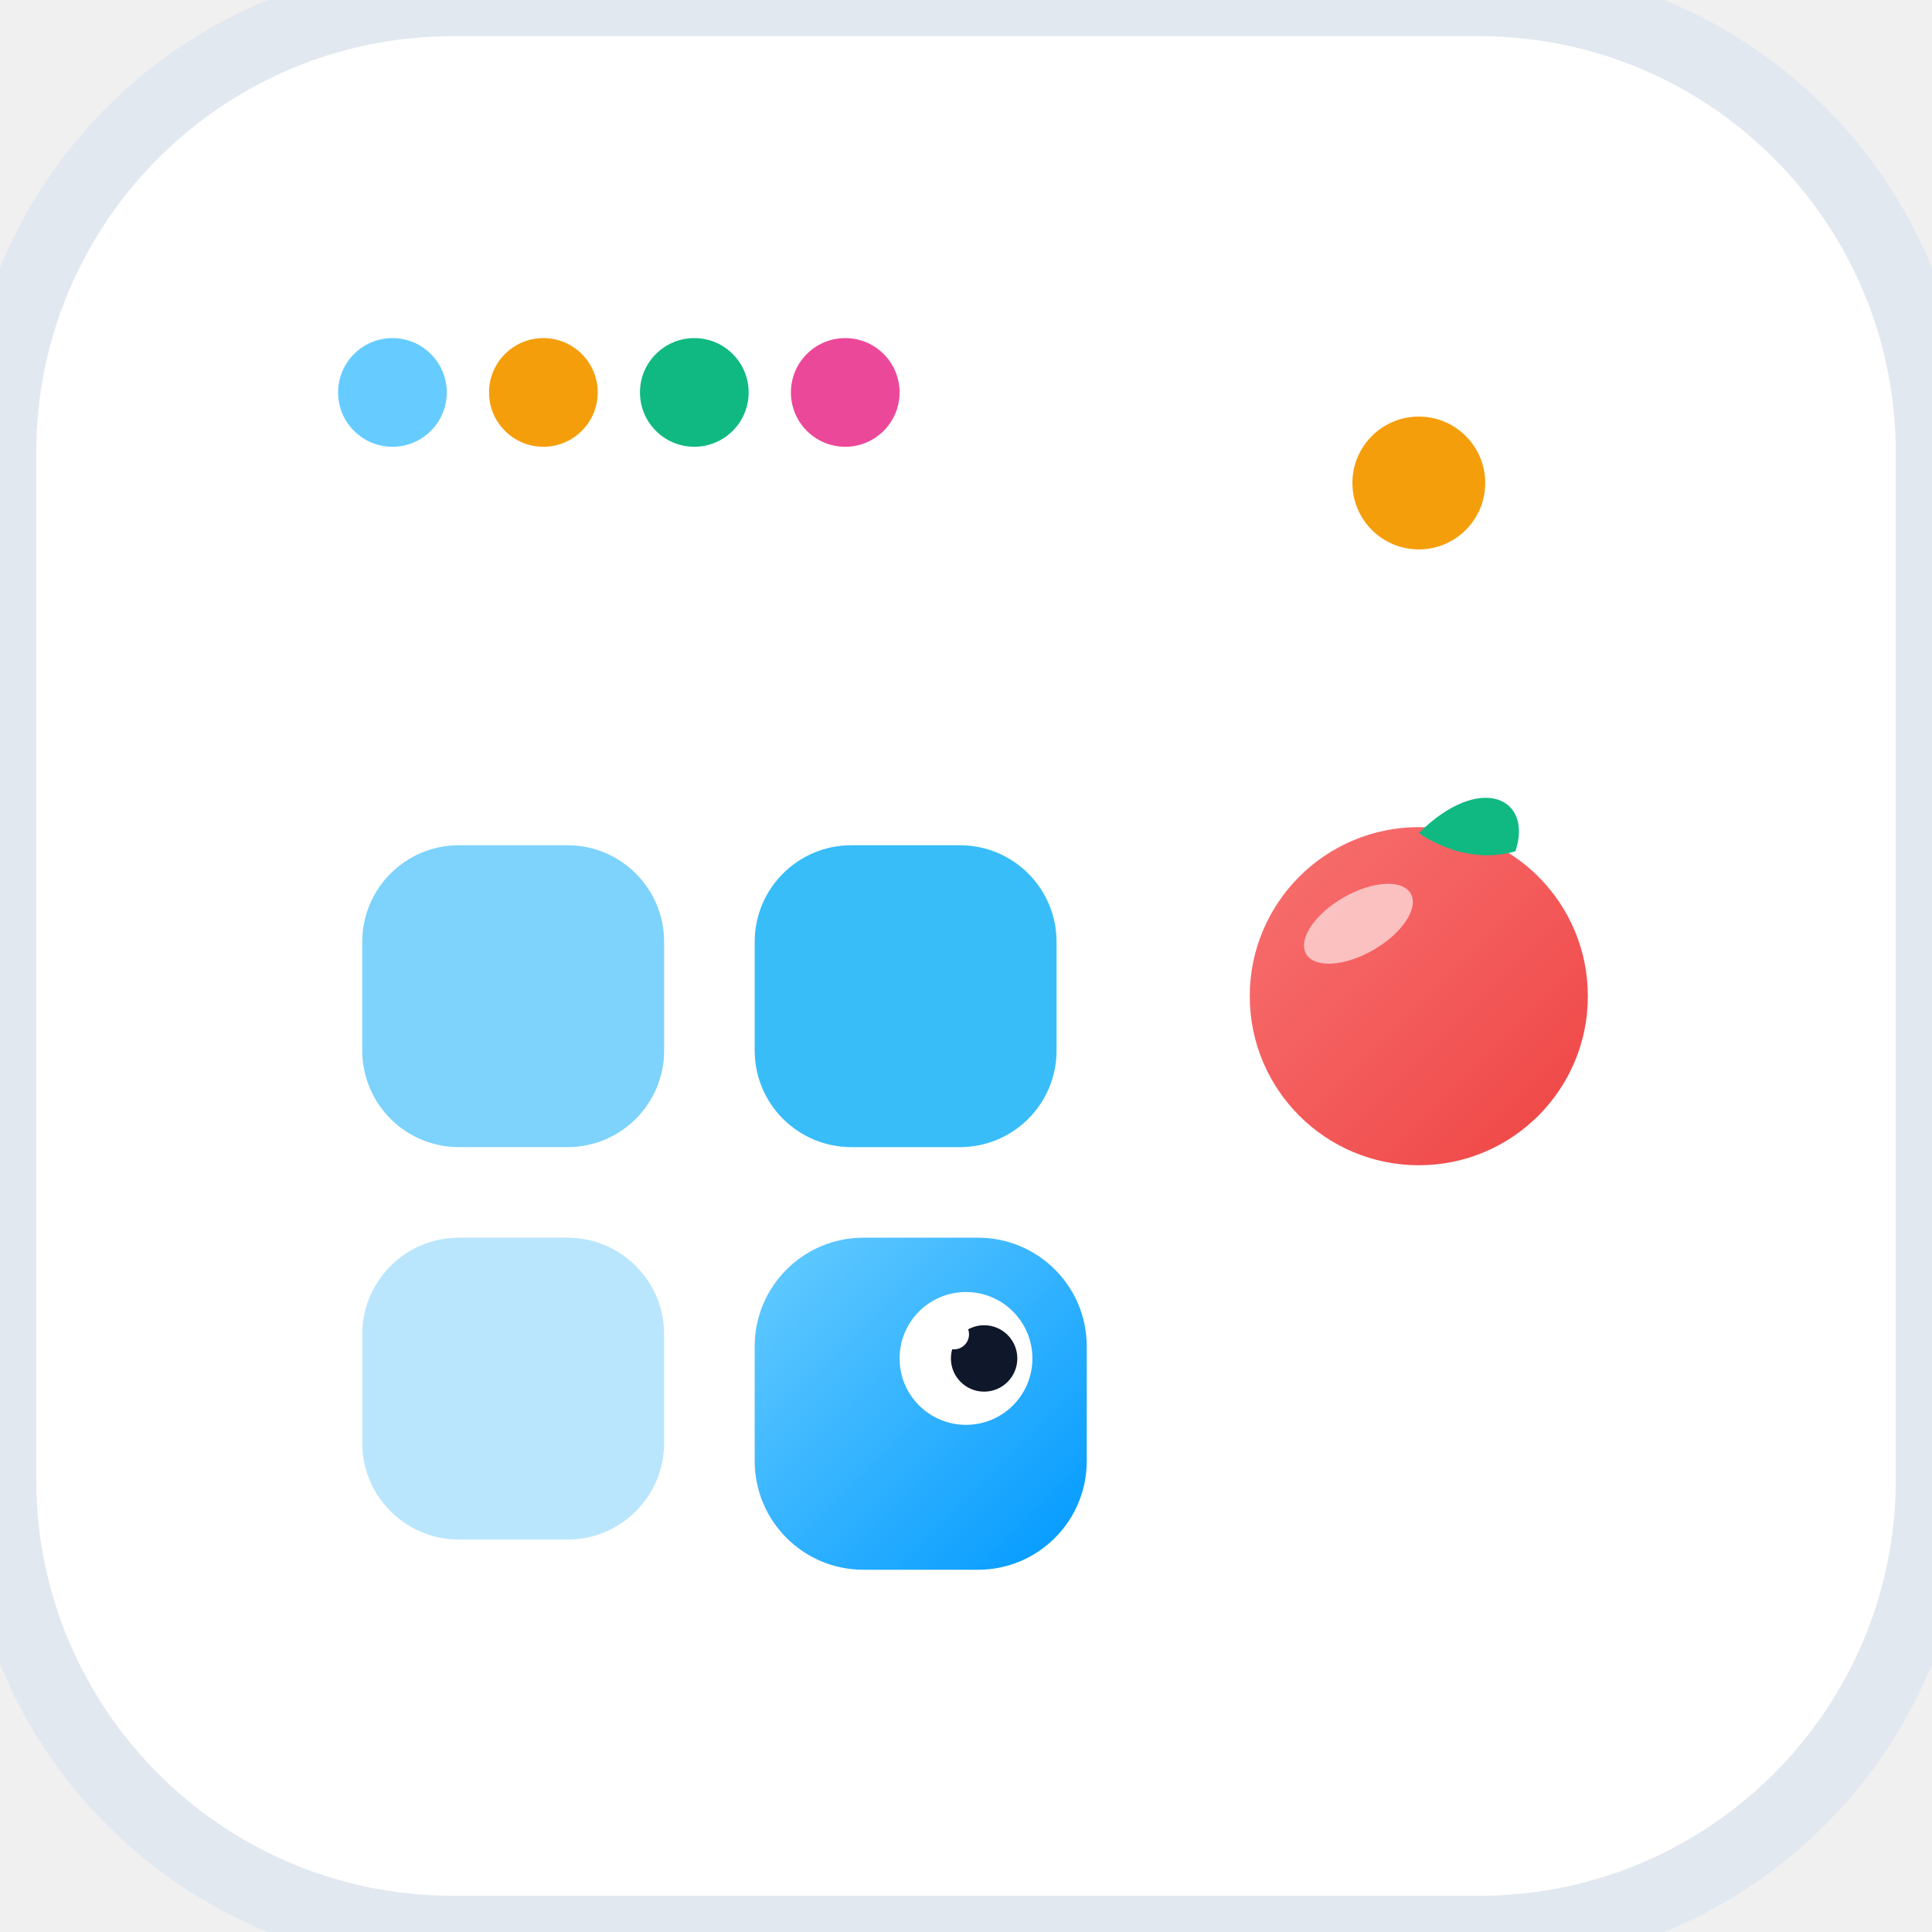
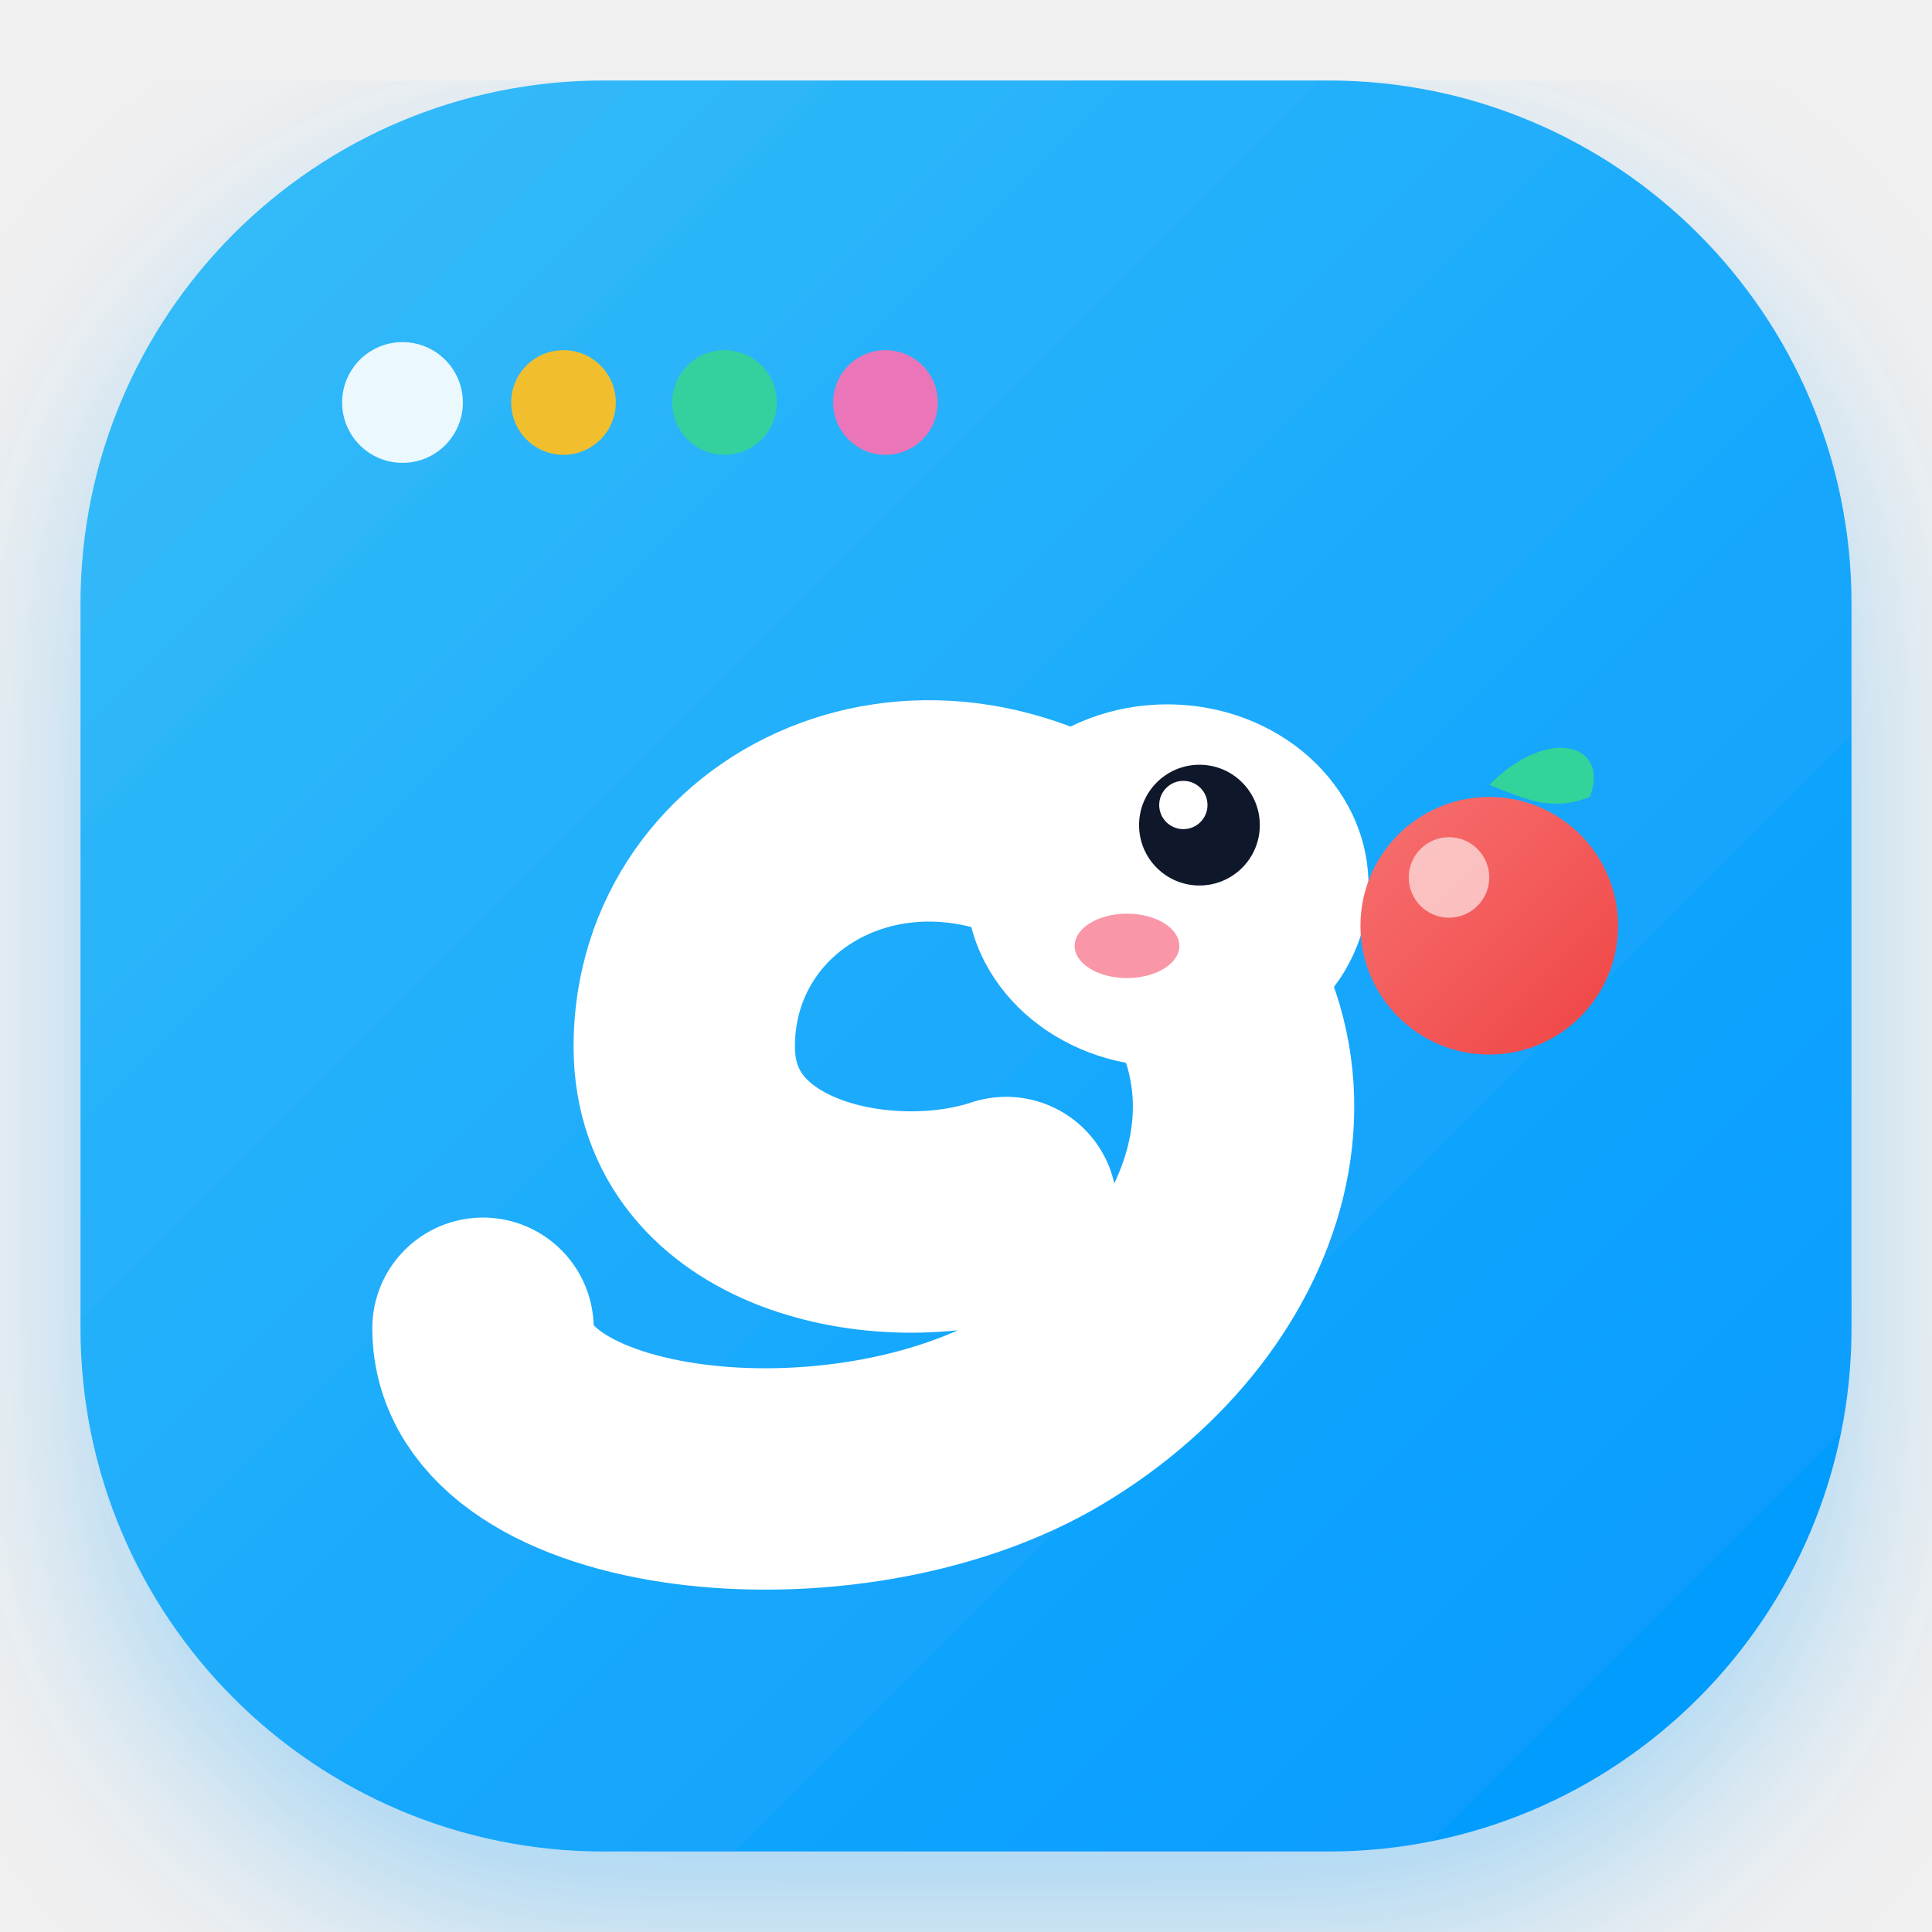
- <svg xmlns="http://www.w3.org/2000/svg" viewBox="0 0 32 32" width="32" height="32" version="1.1">
+ <svg xmlns="http://www.w3.org/2000/svg" viewBox="0 0 48 48" width="48" height="48" version="1.1">
  <defs>
-     <linearGradient id="ncuCyanGrad" x1="0%" y1="0%" x2="100%" y2="100%">
-       <stop offset="0%" stop-color="#66CCFF" />
+     <linearGradient id="ncuBaseGrad" x1="0%" y1="0%" x2="100%" y2="100%">
+       <stop offset="0%" stop-color="#38BDF8" />
      <stop offset="100%" stop-color="#0099FF" />
    </linearGradient>
-     <linearGradient id="appleRedGrad" x1="0%" y1="0%" x2="100%" y2="100%">
+     <filter id="ncuSoftShadow" x="-10%" y="-10%" width="125%" height="125%">
+       <feDropShadow dx="0" dy="2" stdDeviation="2.5" flood-color="#0099FF" flood-opacity="0.32" />
+     </filter>
+     <linearGradient id="appleGrad" x1="0%" y1="0%" x2="100%" y2="100%">
      <stop offset="0%" stop-color="#F87171" />
      <stop offset="100%" stop-color="#EF4444" />
    </linearGradient>
  </defs>
-   <rect width="32" height="32" rx="7.5" fill="#FFFFFF" stroke="#E2E8F0" stroke-width="1.2" />
-   <circle cx="6.5" cy="6.5" r="0.9" fill="#66CCFF" />
-   <circle cx="9.0" cy="6.5" r="0.9" fill="#F59E0B" />
-   <circle cx="11.5" cy="6.5" r="0.9" fill="#10B981" />
-   <circle cx="14.0" cy="6.5" r="0.9" fill="#EC4899" />
-   <rect x="6.0" y="20.5" width="5.0" height="5.0" rx="1.6" fill="#BAE6FD" />
-   <rect x="6.0" y="14.0" width="5.0" height="5.0" rx="1.6" fill="#7DD3FC" />
-   <rect x="12.5" y="14.0" width="5.0" height="5.0" rx="1.6" fill="#38BDF8" />
-   <rect x="12.5" y="20.5" width="5.5" height="5.5" rx="1.8" fill="url(#ncuCyanGrad)" />
-   <circle cx="16.0" cy="22.5" r="1.1" fill="#FFFFFF" />
-   <circle cx="16.3" cy="22.5" r="0.55" fill="#0F172A" />
-   <circle cx="15.8" cy="22.1" r="0.25" fill="#FFFFFF" />
-   <circle cx="23.5" cy="16.5" r="2.8" fill="url(#appleRedGrad)" />
-   <ellipse cx="22.5" cy="15.3" rx="1.0" ry="0.5" fill="#FFFFFF" opacity="0.6" transform="rotate(-30 22.5 15.3)" />
-   <path d="M23.5 13.8 C24.5 12.8 25.4 13.2 25.1 14.1 C24.4 14.3 23.8 14.0 23.5 13.8 Z" fill="#10B981" />
-   <circle cx="23.5" cy="8.0" r="1.1" fill="#F59E0B" />
+   <rect x="2" y="2" width="44" height="44" rx="13" fill="url(#ncuBaseGrad)" filter="url(#ncuSoftShadow)" />
+   <circle cx="10" cy="10" r="1.5" fill="#FFFFFF" opacity="0.9" />
+   <circle cx="14" cy="10" r="1.3" fill="#FBBF24" opacity="0.95" />
+   <circle cx="18" cy="10" r="1.3" fill="#34D399" opacity="0.95" />
+   <circle cx="22" cy="10" r="1.3" fill="#F472B6" opacity="0.95" />
+   <path d="M12 33 C12 37, 21 38, 26 35 C31 32, 33 26, 28 22 C23 18, 17 21, 17 26 C17 30, 22 31, 25 30" fill="none" stroke="#FFFFFF" stroke-width="5.5" stroke-linecap="round" stroke-linejoin="round" />
+   <ellipse cx="29" cy="22" rx="5" ry="4.5" fill="#FFFFFF" />
+   <circle cx="29.8" cy="20.5" r="1.5" fill="#0F172A" />
+   <circle cx="29.4" cy="20.0" r="0.6" fill="#FFFFFF" />
+   <ellipse cx="28.0" cy="23.5" rx="1.3" ry="0.8" fill="#F43F5E" opacity="0.55" />
+   <circle cx="37" cy="23" r="3.2" fill="url(#appleGrad)" />
+   <circle cx="36" cy="21.8" r="1.0" fill="#FFFFFF" opacity="0.6" />
+   <path d="M37 19.5 C38.5 18, 40 18.5, 39.5 19.8 C38.5 20.2, 37.8 19.8, 37 19.5 Z" fill="#34D399" />
</svg>
